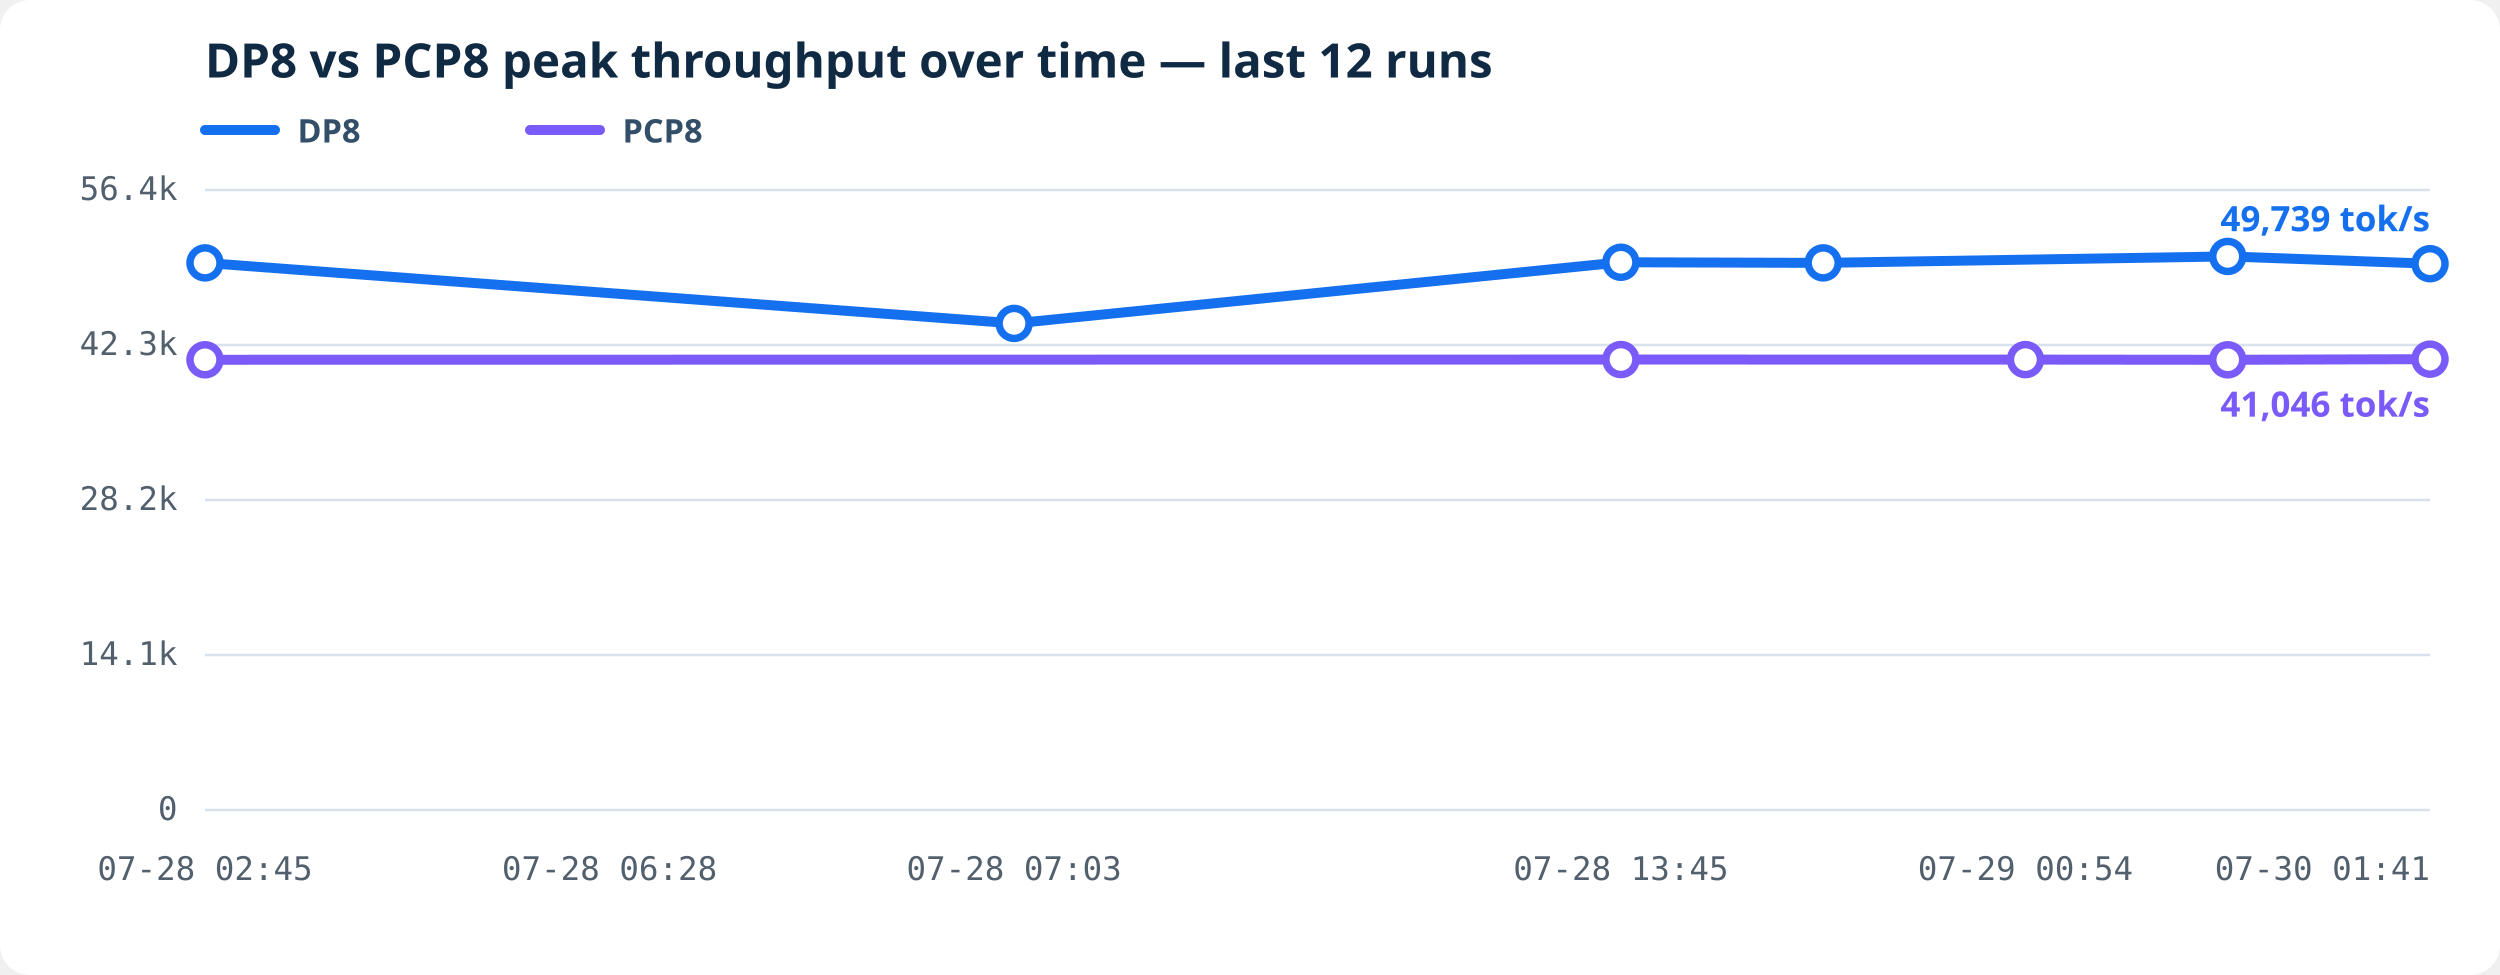
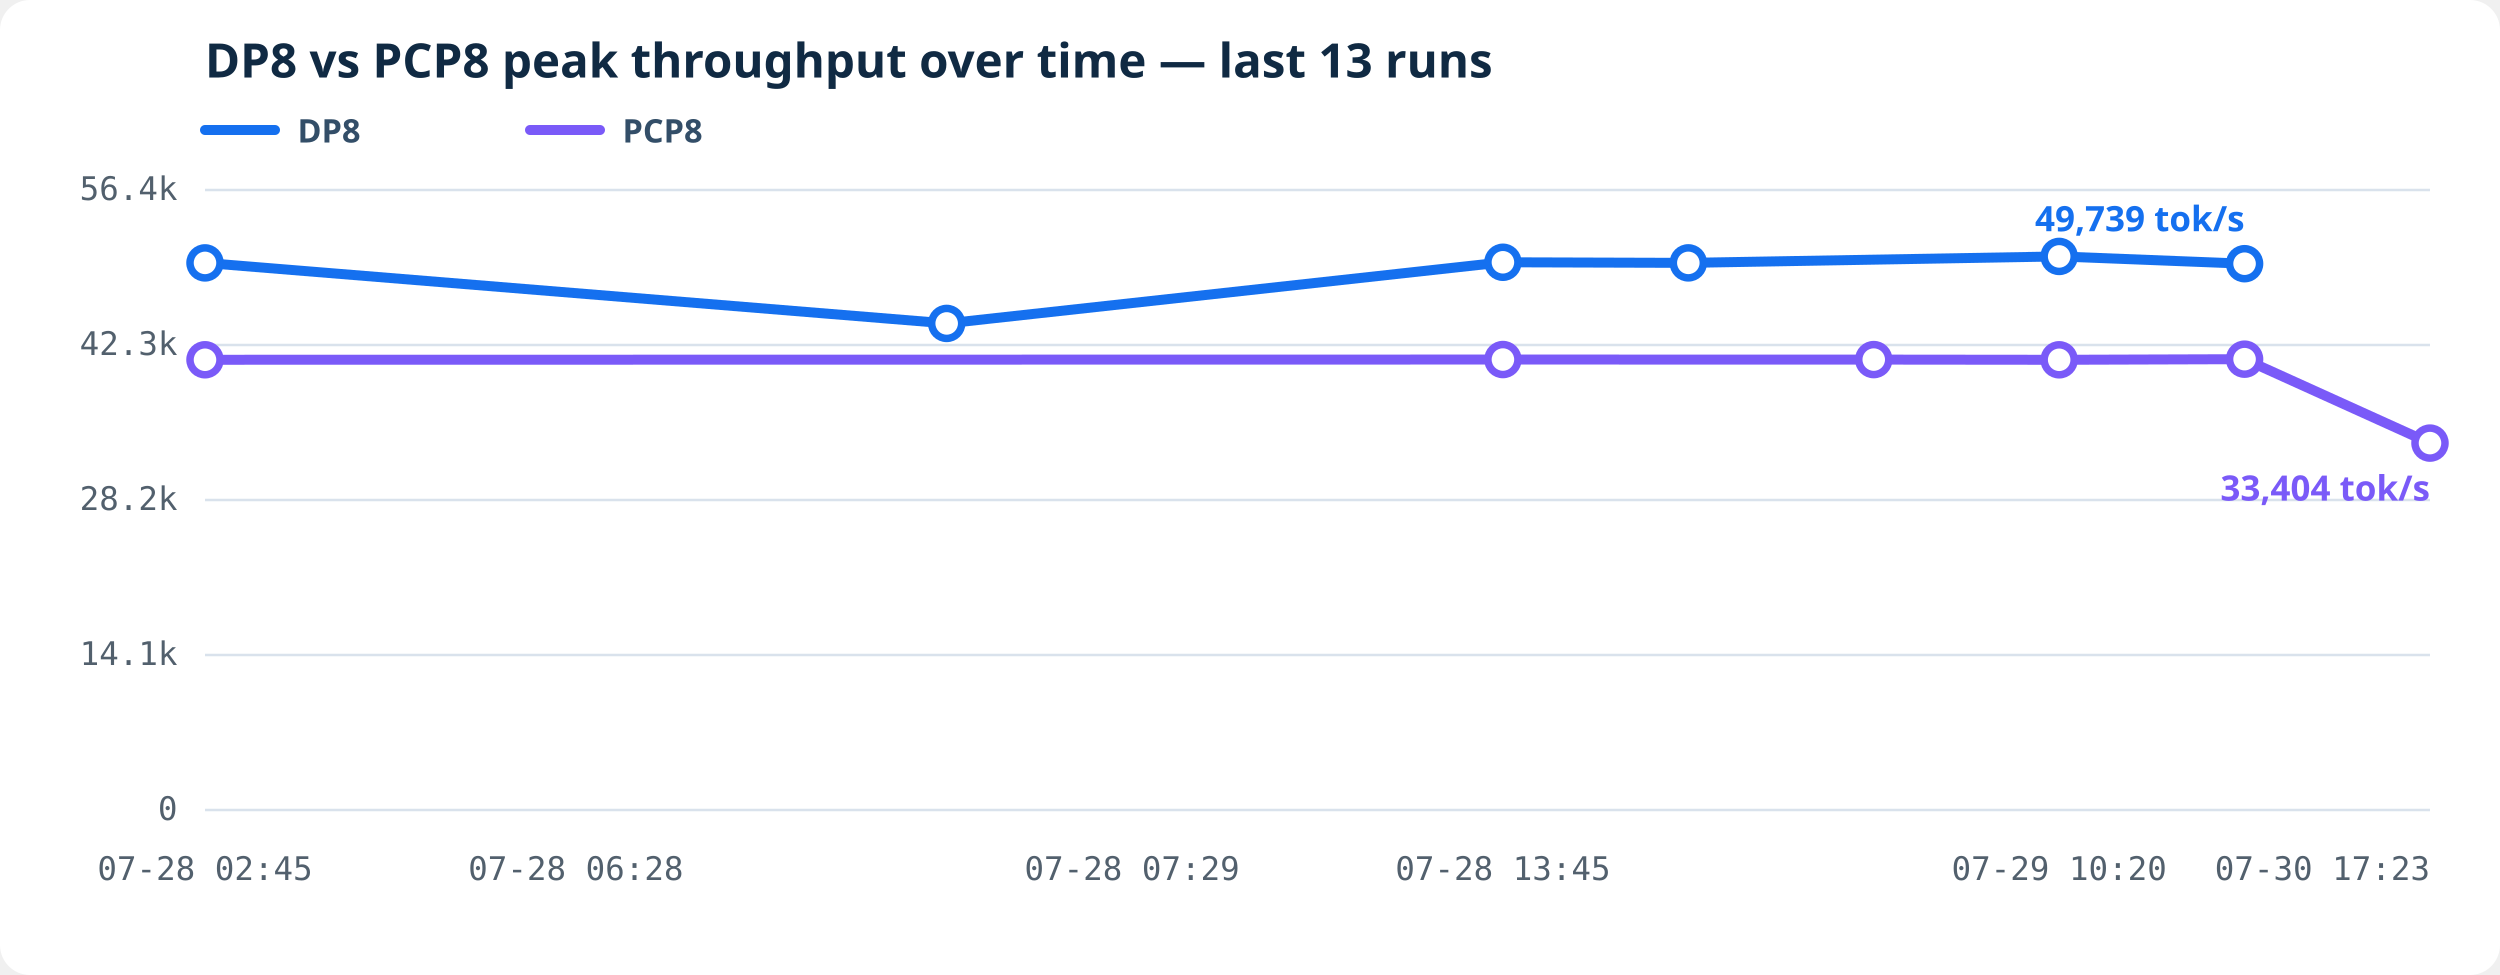
<svg xmlns="http://www.w3.org/2000/svg" viewBox="0 0 1000 390" role="img" aria-labelledby="history-title history-desc">
  <style>.bg{fill:#fff}.grid{stroke:#d9e2ec;stroke-width:1}.axis{fill:#52606d;font:13px ui-monospace,SFMono-Regular,Consolas,monospace}.heading{fill:#102a43;font:600 19px system-ui,sans-serif}.line{fill:none;stroke-width:4;stroke-linejoin:round;stroke-linecap:round}.dot{fill:#fff;stroke-width:3}.latest{stroke-width:3}.legend{fill:#334e68;font:600 13px system-ui,sans-serif}.value{font:600 14px system-ui,sans-serif}</style>
  <rect class="bg" width="1000" height="390" rx="12" />
-   <text class="heading" x="82" y="31">DP8 vs PCP8 peak throughput over time — last 12 runs</text>
+   <text class="heading" x="82" y="31">DP8 vs PCP8 peak throughput over time — last 13 runs</text>
  <line x1="82" y1="52" x2="110" y2="52" stroke="#1570ef" stroke-width="4" stroke-linecap="round" />
  <text class="legend" x="119" y="57">DP8</text>
  <line x1="212" y1="52" x2="240" y2="52" stroke="#7a5af8" stroke-width="4" stroke-linecap="round" />
  <text class="legend" x="249" y="57">PCP8</text>
  <line class="grid" x1="82" y1="324.00" x2="972" y2="324.00" />
  <text class="axis" text-anchor="end" x="71" y="328.00">0</text>
  <line class="grid" x1="82" y1="262.00" x2="972" y2="262.00" />
  <text class="axis" text-anchor="end" x="71" y="266.00">14.1k</text>
  <line class="grid" x1="82" y1="200.00" x2="972" y2="200.00" />
  <text class="axis" text-anchor="end" x="71" y="204.00">28.2k</text>
  <line class="grid" x1="82" y1="138.00" x2="972" y2="138.00" />
  <text class="axis" text-anchor="end" x="71" y="142.00">42.3k</text>
  <line class="grid" x1="82" y1="76.00" x2="972" y2="76.00" />
  <text class="axis" text-anchor="end" x="71" y="80.00">56.4k</text>
  <text class="axis" text-anchor="middle" x="82.00" y="352">07-28 02:45</text>
-   <text class="axis" text-anchor="middle" x="243.82" y="352">07-28 06:28</text>
-   <text class="axis" text-anchor="middle" x="405.64" y="352">07-28 07:03</text>
-   <text class="axis" text-anchor="middle" x="648.36" y="352">07-28 13:45</text>
-   <text class="axis" text-anchor="middle" x="810.18" y="352">07-29 00:54</text>
-   <text class="axis" text-anchor="end" x="972.00" y="352">07-30 01:41</text>
-   <polyline class="line" stroke="#1570ef" points="82.00,105.16 405.64,129.37 648.36,104.91 729.27,105.15 891.09,102.57 972.00,105.48" />
+   <text class="axis" text-anchor="middle" x="230.33" y="352">07-28 06:28</text>
+   <text class="axis" text-anchor="middle" x="452.83" y="352">07-28 07:29</text>
+   <text class="axis" text-anchor="middle" x="601.17" y="352">07-28 13:45</text>
+   <text class="axis" text-anchor="middle" x="823.67" y="352">07-29 10:20</text>
+   <text class="axis" text-anchor="end" x="972.00" y="352">07-30 17:23</text>
+   <polyline class="line" stroke="#1570ef" points="82.00,105.16 378.67,129.37 601.17,104.91 675.33,105.15 823.67,102.57 897.83,105.48" />
  <circle class="dot" fill="#fff" stroke="#1570ef" cx="82.00" cy="105.16" r="6" />
-   <circle class="dot" fill="#fff" stroke="#1570ef" cx="405.64" cy="129.37" r="6" />
-   <circle class="dot" fill="#fff" stroke="#1570ef" cx="648.36" cy="104.91" r="6" />
-   <circle class="dot" fill="#fff" stroke="#1570ef" cx="729.27" cy="105.15" r="6" />
-   <circle class="dot" fill="#fff" stroke="#1570ef" cx="891.09" cy="102.57" r="6" />
-   <circle class="dot latest" fill="#1570ef" stroke="#1570ef" cx="972.00" cy="105.48" r="6" />
-   <text class="value" fill="#1570ef" text-anchor="end" x="972.00" y="92.48">49,739 tok/s</text>
-   <polyline class="line" stroke="#7a5af8" points="82.00,143.91 648.36,143.82 810.18,143.84 891.09,143.92 972.00,143.67" />
+   <circle class="dot" fill="#fff" stroke="#1570ef" cx="378.67" cy="129.37" r="6" />
+   <circle class="dot" fill="#fff" stroke="#1570ef" cx="601.17" cy="104.91" r="6" />
+   <circle class="dot" fill="#fff" stroke="#1570ef" cx="675.33" cy="105.15" r="6" />
+   <circle class="dot" fill="#fff" stroke="#1570ef" cx="823.67" cy="102.57" r="6" />
+   <circle class="dot latest" fill="#1570ef" stroke="#1570ef" cx="897.83" cy="105.48" r="6" />
+   <text class="value" fill="#1570ef" text-anchor="end" x="897.83" y="92.48">49,739 tok/s</text>
+   <polyline class="line" stroke="#7a5af8" points="82.00,143.91 601.17,143.82 749.50,143.84 823.67,143.92 897.83,143.67 972.00,177.24" />
  <circle class="dot" fill="#fff" stroke="#7a5af8" cx="82.00" cy="143.91" r="6" />
-   <circle class="dot" fill="#fff" stroke="#7a5af8" cx="648.36" cy="143.82" r="6" />
-   <circle class="dot" fill="#fff" stroke="#7a5af8" cx="810.18" cy="143.84" r="6" />
-   <circle class="dot" fill="#fff" stroke="#7a5af8" cx="891.09" cy="143.92" r="6" />
-   <circle class="dot latest" fill="#7a5af8" stroke="#7a5af8" cx="972.00" cy="143.67" r="6" />
-   <text class="value" fill="#7a5af8" text-anchor="end" x="972.00" y="166.67">41,046 tok/s</text>
+   <circle class="dot" fill="#fff" stroke="#7a5af8" cx="601.17" cy="143.82" r="6" />
+   <circle class="dot" fill="#fff" stroke="#7a5af8" cx="749.50" cy="143.84" r="6" />
+   <circle class="dot" fill="#fff" stroke="#7a5af8" cx="823.67" cy="143.92" r="6" />
+   <circle class="dot" fill="#fff" stroke="#7a5af8" cx="897.83" cy="143.67" r="6" />
+   <circle class="dot latest" fill="#7a5af8" stroke="#7a5af8" cx="972.00" cy="177.24" r="6" />
+   <text class="value" fill="#7a5af8" text-anchor="end" x="972.00" y="200.24">33,404 tok/s</text>
</svg>
